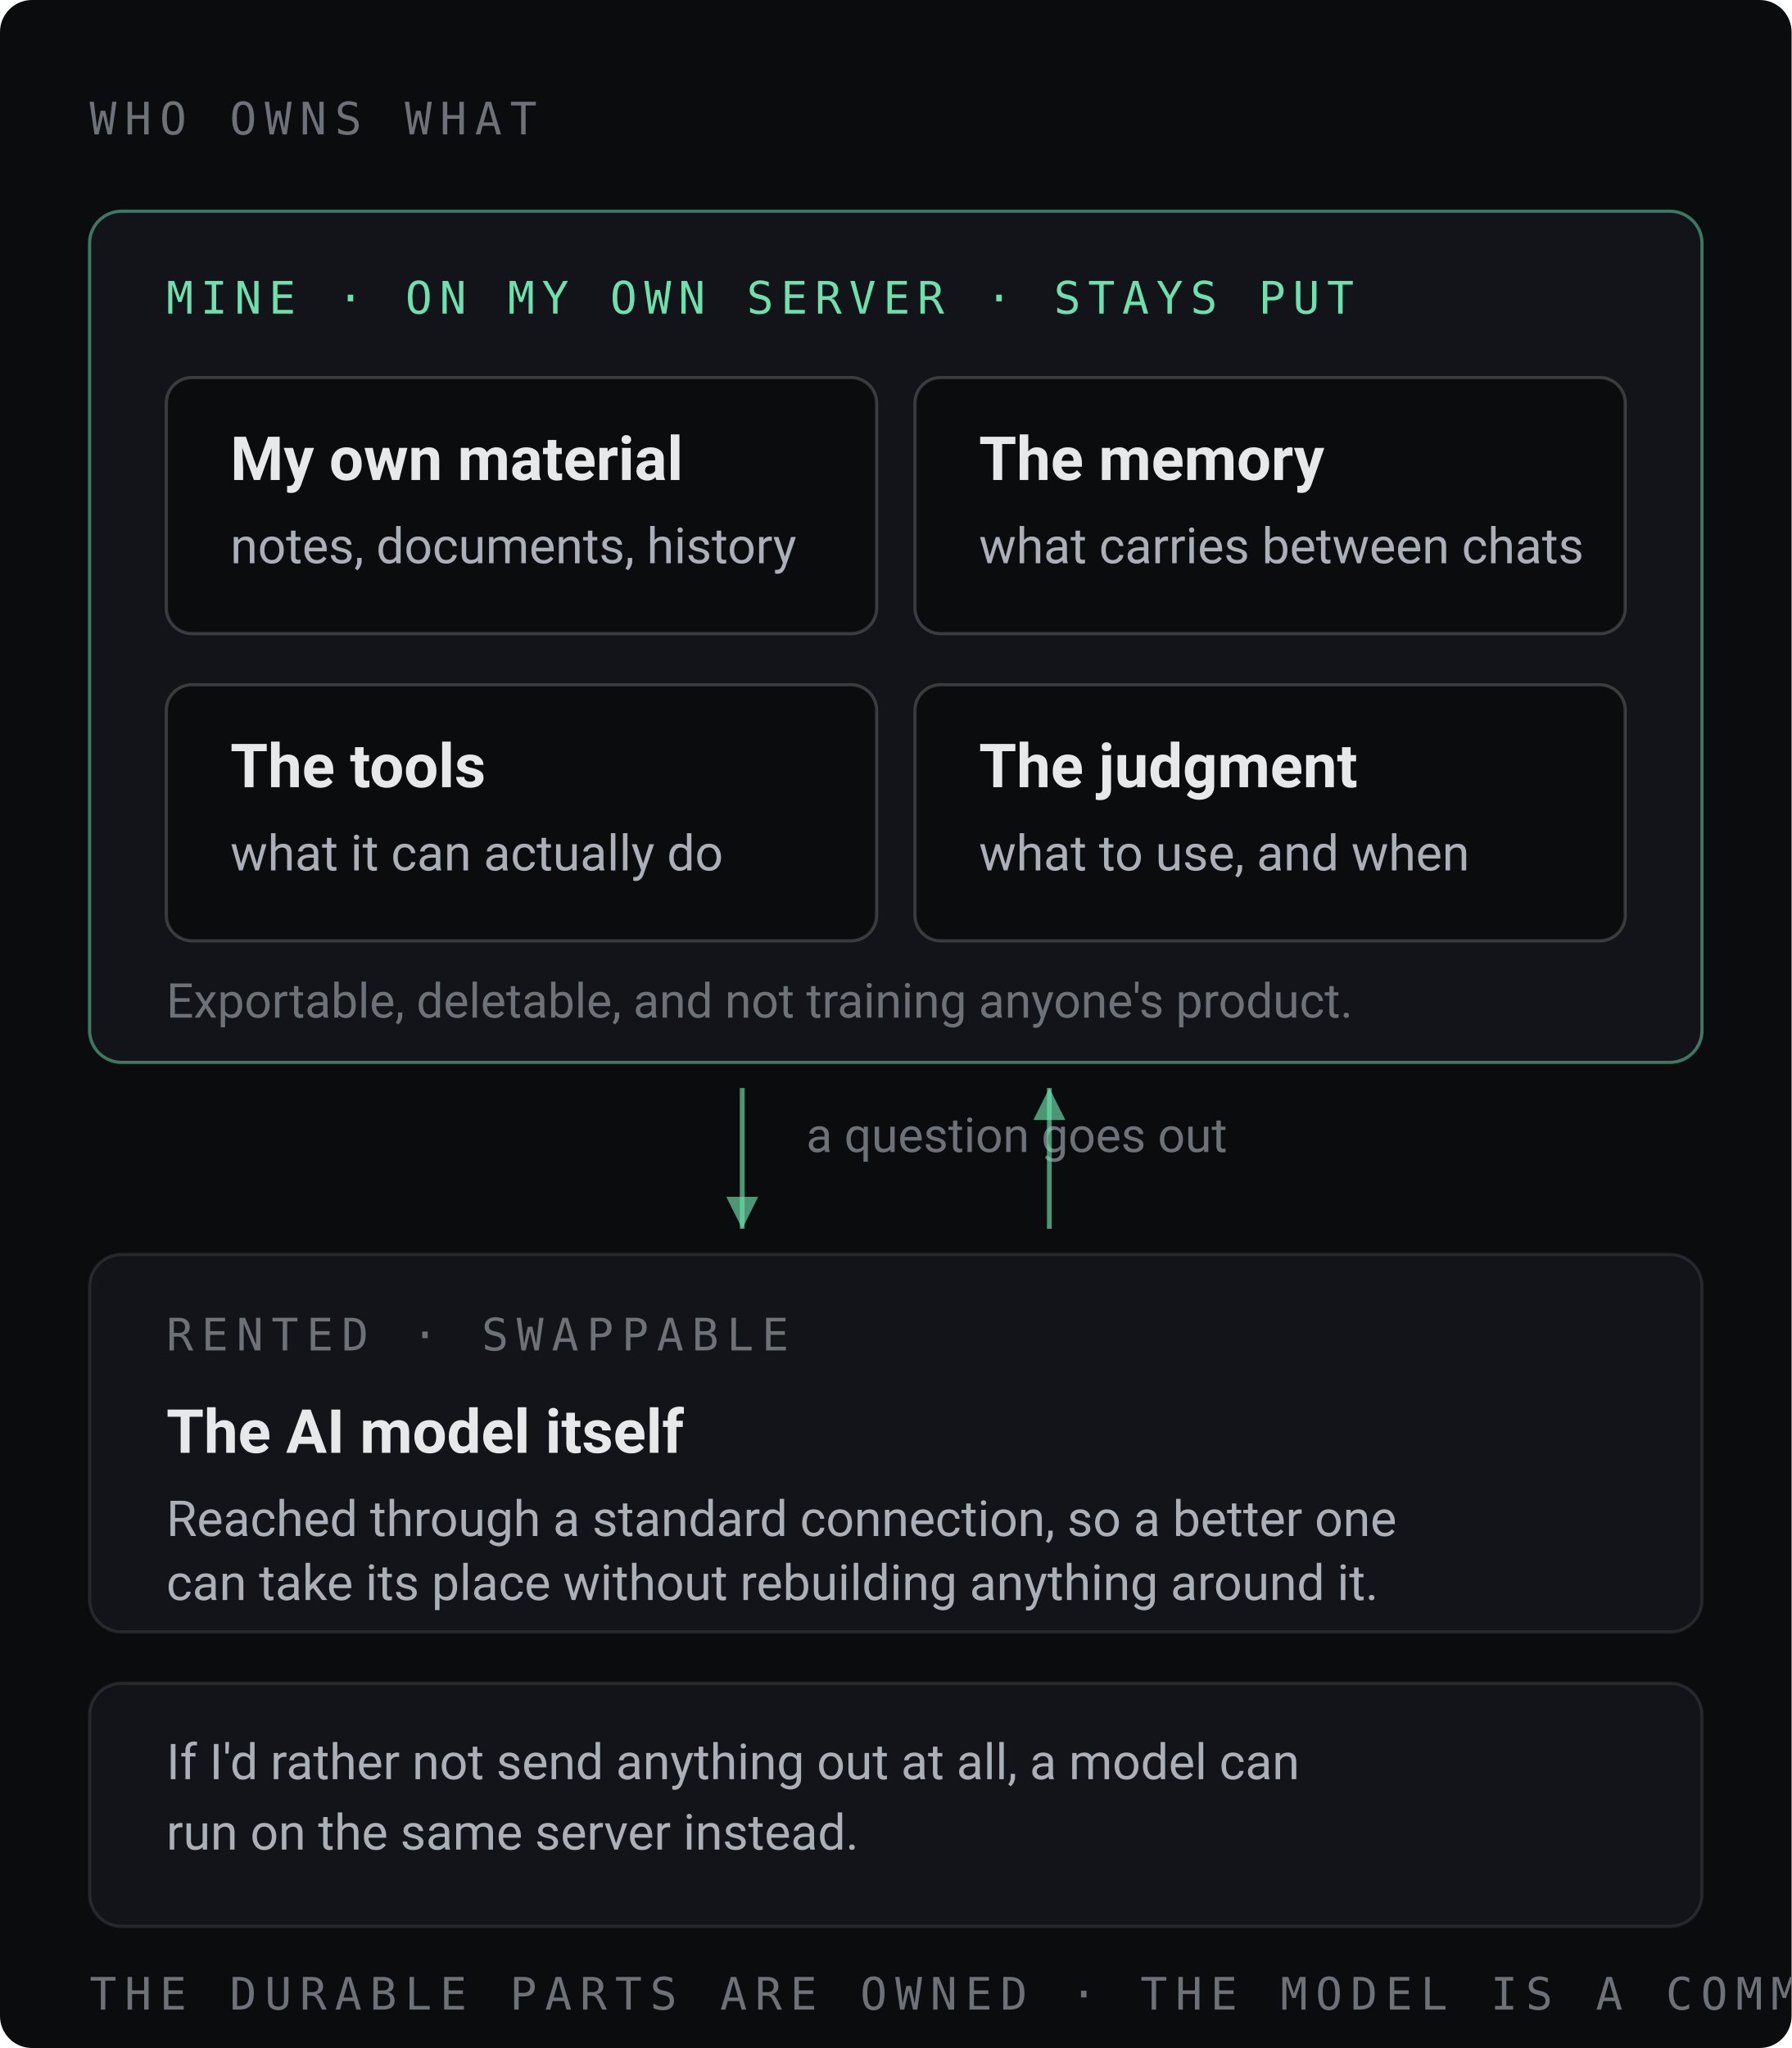
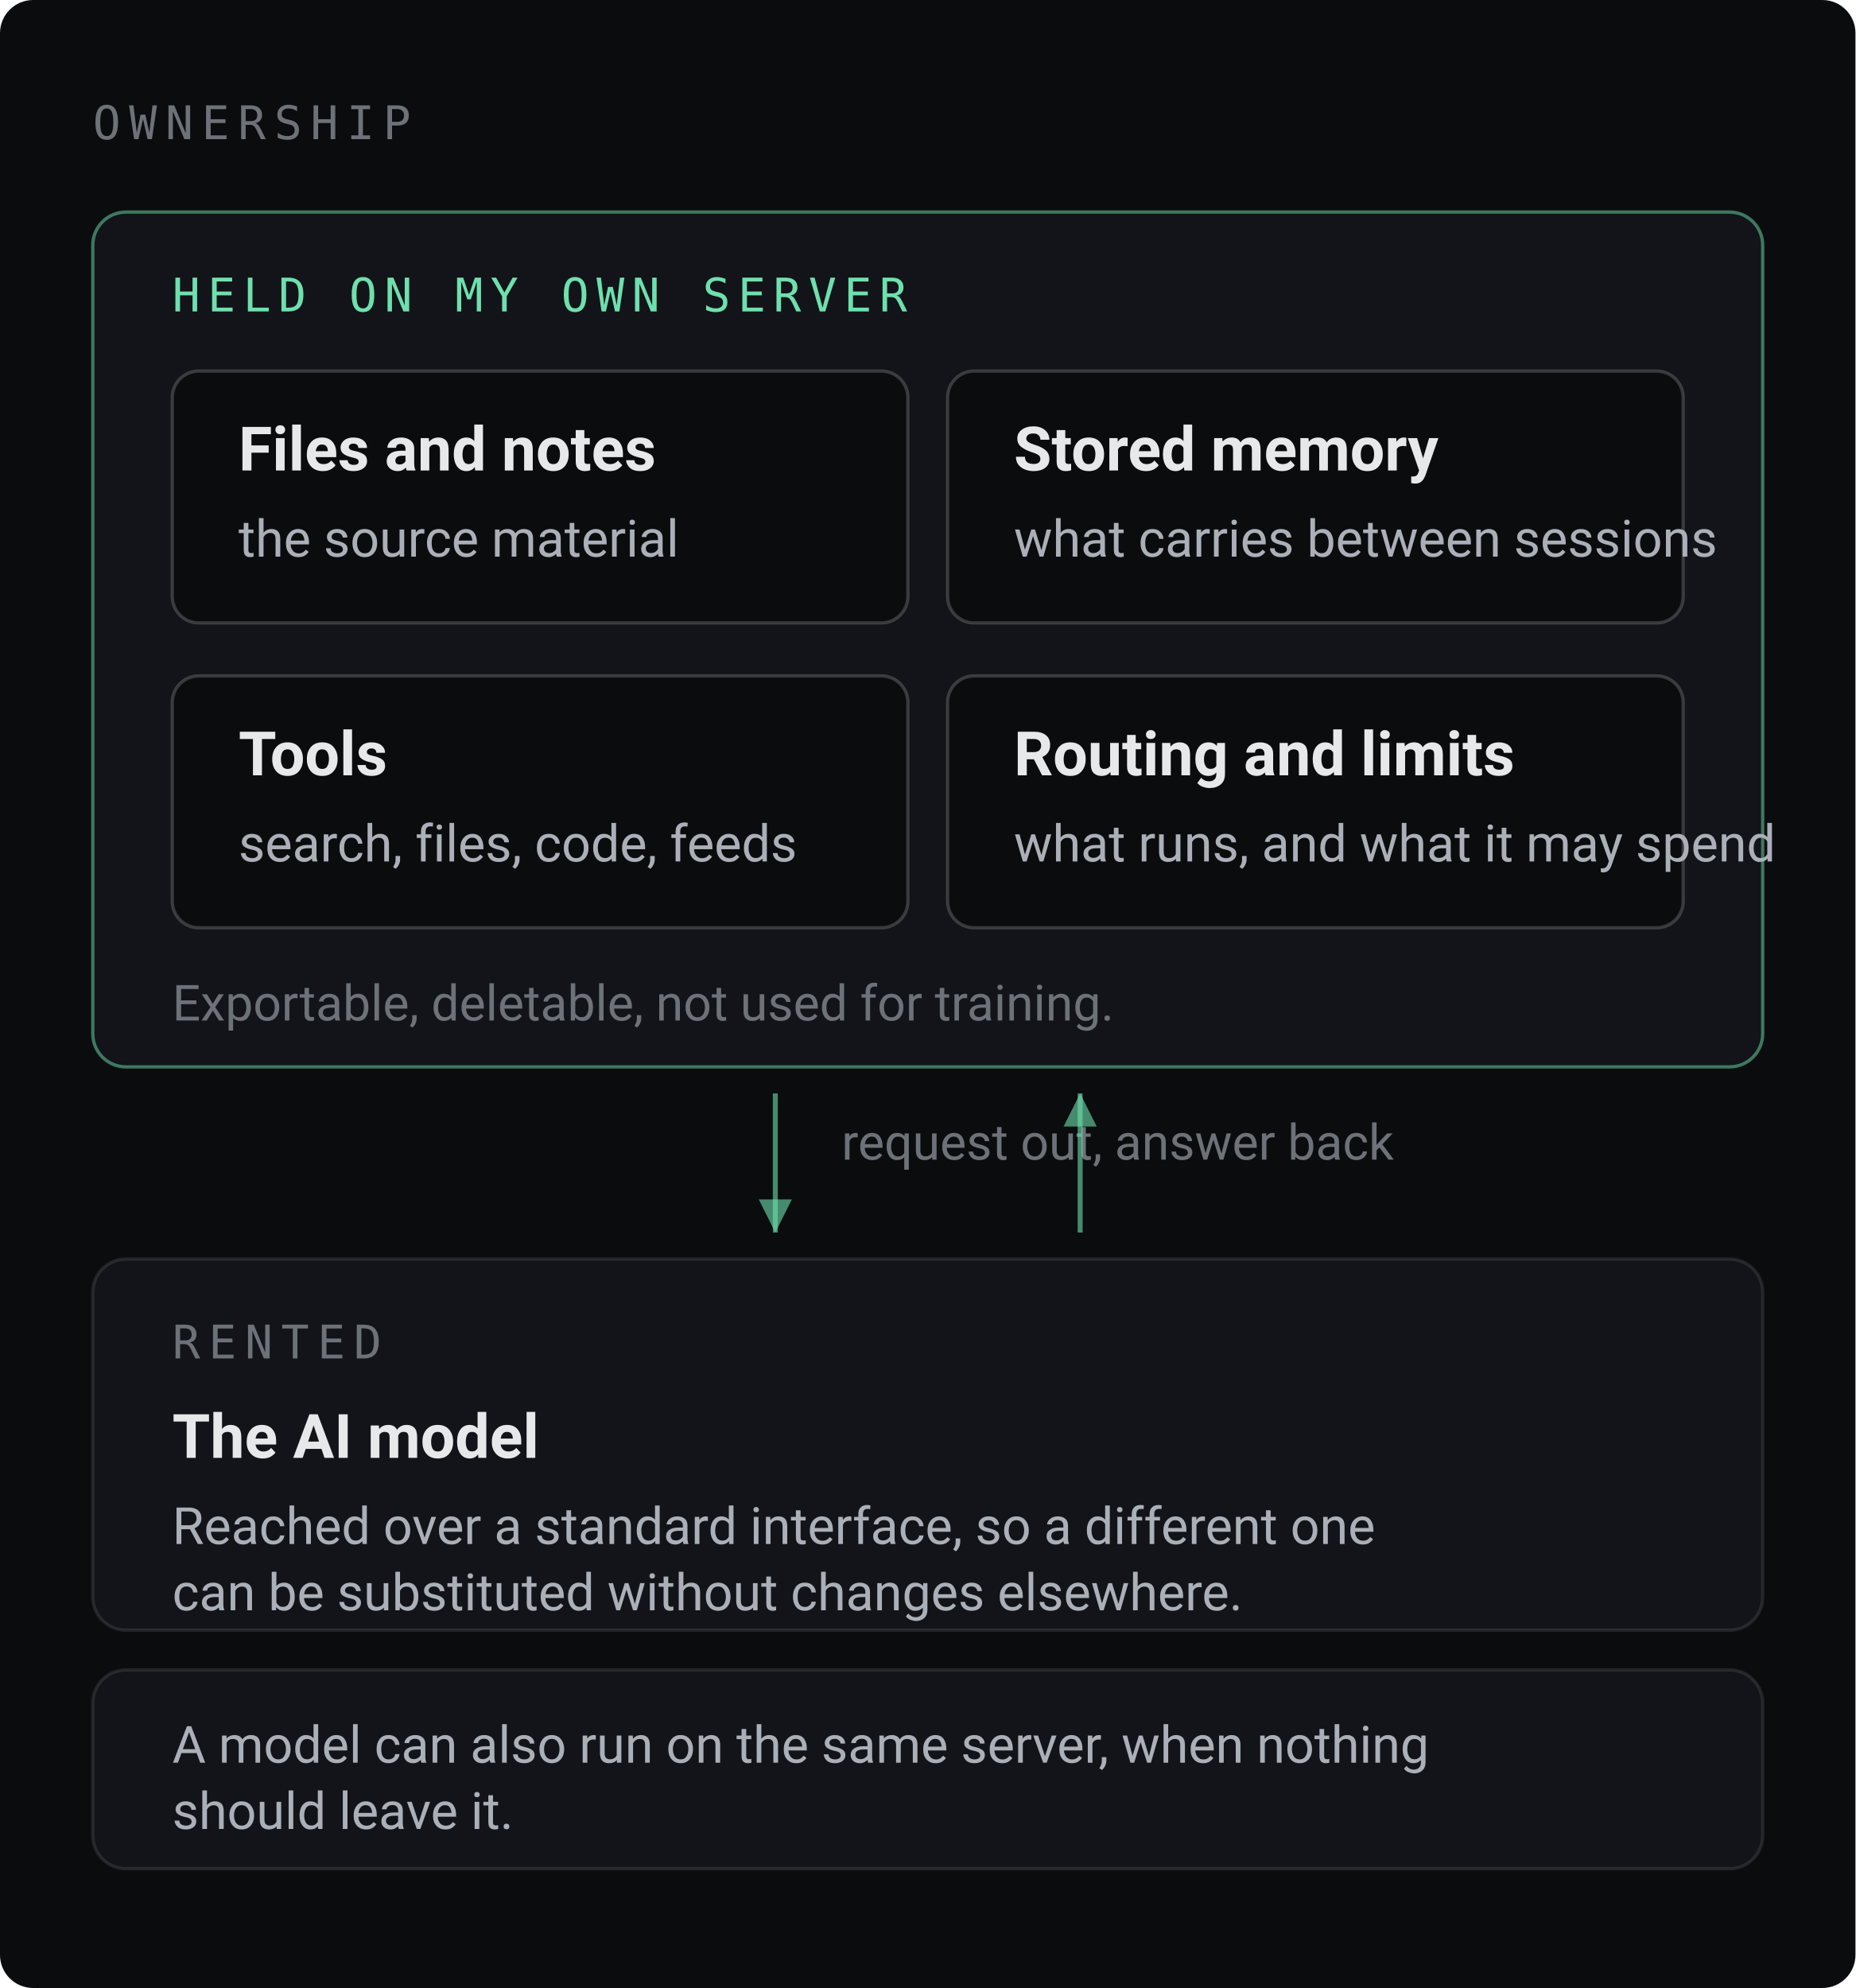
- <svg xmlns="http://www.w3.org/2000/svg" width="560" height="640" viewBox="0 0 560 640" role="img" aria-label="Who owns what. On my own server and staying there: my documents and notes, the memory that carries between conversations, the tools it can use, and the judgment about what to do when. Rented and swappable: the AI model itself, reached through a standard connection, which can be exchanged for a better one or replaced by a model running on the same server.">
+ <svg xmlns="http://www.w3.org/2000/svg" width="560" height="600" viewBox="0 0 560 600" role="img" aria-label="Ownership split. Held on my own server: my files and notes, the stored memory, the tools, and the routing and spending rules. Rented: the AI model, reached over a standard interface and replaceable without changes elsewhere. A model can also be run on the same server when nothing should leave it.">
  <defs>
    <style>
      .bg{fill:#0b0c0e}
      .own{fill:#121419;stroke:#6ee0ad;stroke-opacity:.50}
      .card{fill:#121419;stroke:rgba(255,255,255,0.10)}
      .chip{fill:#0b0c0e;stroke:rgba(255,255,255,0.18)}
      .mono{font-family:ui-monospace,SFMono-Regular,Menlo,Consolas,monospace}
      .sans{font-family:-apple-system,BlinkMacSystemFont,"Segoe UI",Roboto,Helvetica,Arial,sans-serif}
      .kicker{fill:#6d7178;font-size:14px;letter-spacing:.18em}
      .glabel{fill:#6ee0ad;font-size:14px;letter-spacing:.16em}
-       .t{fill:#e7e8ea;font-size:19px;font-weight:640}
+       .t{fill:#e7e8ea;font-size:18.5px;font-weight:640}
      .d{fill:#abb0b8;font-size:15.5px}
      .f{fill:#6d7178;font-size:15px}
-       .arrow{stroke:#6ee0ad;stroke-width:1.5;fill:none;stroke-opacity:.65}
-       .ah{fill:#6ee0ad;fill-opacity:.65}
+       .arrow{stroke:#6ee0ad;stroke-width:1.5;fill:none;stroke-opacity:.6}
+       .ah{fill:#6ee0ad;fill-opacity:.6}
    </style>
  </defs>
-   <rect class="bg" width="560" height="640" rx="10" />
-   <text class="mono kicker" x="28" y="42">WHO OWNS WHAT</text>
-   <rect class="own" x="28" y="66" width="504" height="266" rx="10" />
-   <text class="mono glabel" x="52" y="98">MINE · ON MY OWN SERVER · STAYS PUT</text>
-   <rect class="chip" x="52" y="118" width="222" height="80" rx="8" />
-   <text class="sans t" x="72" y="150">My own material</text>
-   <text class="sans d" x="72" y="176">notes, documents, history</text>
-   <rect class="chip" x="286" y="118" width="222" height="80" rx="8" />
-   <text class="sans t" x="306" y="150">The memory</text>
-   <text class="sans d" x="306" y="176">what carries between chats</text>
-   <rect class="chip" x="52" y="214" width="222" height="80" rx="8" />
-   <text class="sans t" x="72" y="246">The tools</text>
-   <text class="sans d" x="72" y="272">what it can actually do</text>
-   <rect class="chip" x="286" y="214" width="222" height="80" rx="8" />
-   <text class="sans t" x="306" y="246">The judgment</text>
-   <text class="sans d" x="306" y="272">what to use, and when</text>
-   <text class="sans f" x="52" y="318">Exportable, deletable, and not training anyone's product.</text>
-   <path class="arrow" d="M232 340 L232 384" />
-   <polygon class="ah" points="232,384 227,374 237,374" />
-   <text class="sans f" x="252" y="360">a question goes out</text>
-   <path class="arrow" d="M328 384 L328 340" />
-   <polygon class="ah" points="328,340 323,350 333,350" />
-   <rect class="card" x="28" y="392" width="504" height="118" rx="10" />
-   <text class="mono kicker" x="52" y="422">RENTED · SWAPPABLE</text>
-   <text class="sans t" x="52" y="454">The AI model itself</text>
-   <text class="sans d" x="52" y="480">Reached through a standard connection, so a better one</text>
-   <text class="sans d" x="52" y="500">can take its place without rebuilding anything around it.</text>
-   <rect class="card" x="28" y="526" width="504" height="76" rx="10" />
-   <text class="sans d" x="52" y="556">If I'd rather not send anything out at all, a model can</text>
-   <text class="sans d" x="52" y="578">run on the same server instead.</text>
-   <text class="mono kicker" x="28" y="628">THE DURABLE PARTS ARE OWNED · THE MODEL IS A COMMODITY</text>
+   <rect class="bg" width="560" height="600" rx="10" />
+   <text class="mono kicker" x="28" y="42">OWNERSHIP</text>
+   <rect class="own" x="28" y="64" width="504" height="258" rx="10" />
+   <text class="mono glabel" x="52" y="94">HELD ON MY OWN SERVER</text>
+   <rect class="chip" x="52" y="112" width="222" height="76" rx="8" />
+   <text class="sans t" x="72" y="142">Files and notes</text>
+   <text class="sans d" x="72" y="168">the source material</text>
+   <rect class="chip" x="286" y="112" width="222" height="76" rx="8" />
+   <text class="sans t" x="306" y="142">Stored memory</text>
+   <text class="sans d" x="306" y="168">what carries between sessions</text>
+   <rect class="chip" x="52" y="204" width="222" height="76" rx="8" />
+   <text class="sans t" x="72" y="234">Tools</text>
+   <text class="sans d" x="72" y="260">search, files, code, feeds</text>
+   <rect class="chip" x="286" y="204" width="222" height="76" rx="8" />
+   <text class="sans t" x="306" y="234">Routing and limits</text>
+   <text class="sans d" x="306" y="260">what runs, and what it may spend</text>
+   <text class="sans f" x="52" y="308">Exportable, deletable, not used for training.</text>
+   <path class="arrow" d="M234 330 L234 372" />
+   <polygon class="ah" points="234,372 229,362 239,362" />
+   <text class="sans f" x="254" y="350">request out, answer back</text>
+   <path class="arrow" d="M326 372 L326 330" />
+   <polygon class="ah" points="326,330 321,340 331,340" />
+   <rect class="card" x="28" y="380" width="504" height="112" rx="10" />
+   <text class="mono kicker" x="52" y="410">RENTED</text>
+   <text class="sans t" x="52" y="440">The AI model</text>
+   <text class="sans d" x="52" y="466">Reached over a standard interface, so a different one</text>
+   <text class="sans d" x="52" y="486">can be substituted without changes elsewhere.</text>
+   <rect class="card" x="28" y="504" width="504" height="60" rx="10" />
+   <text class="sans d" x="52" y="532">A model can also run on the same server, when nothing</text>
+   <text class="sans d" x="52" y="552">should leave it.</text>
</svg>
